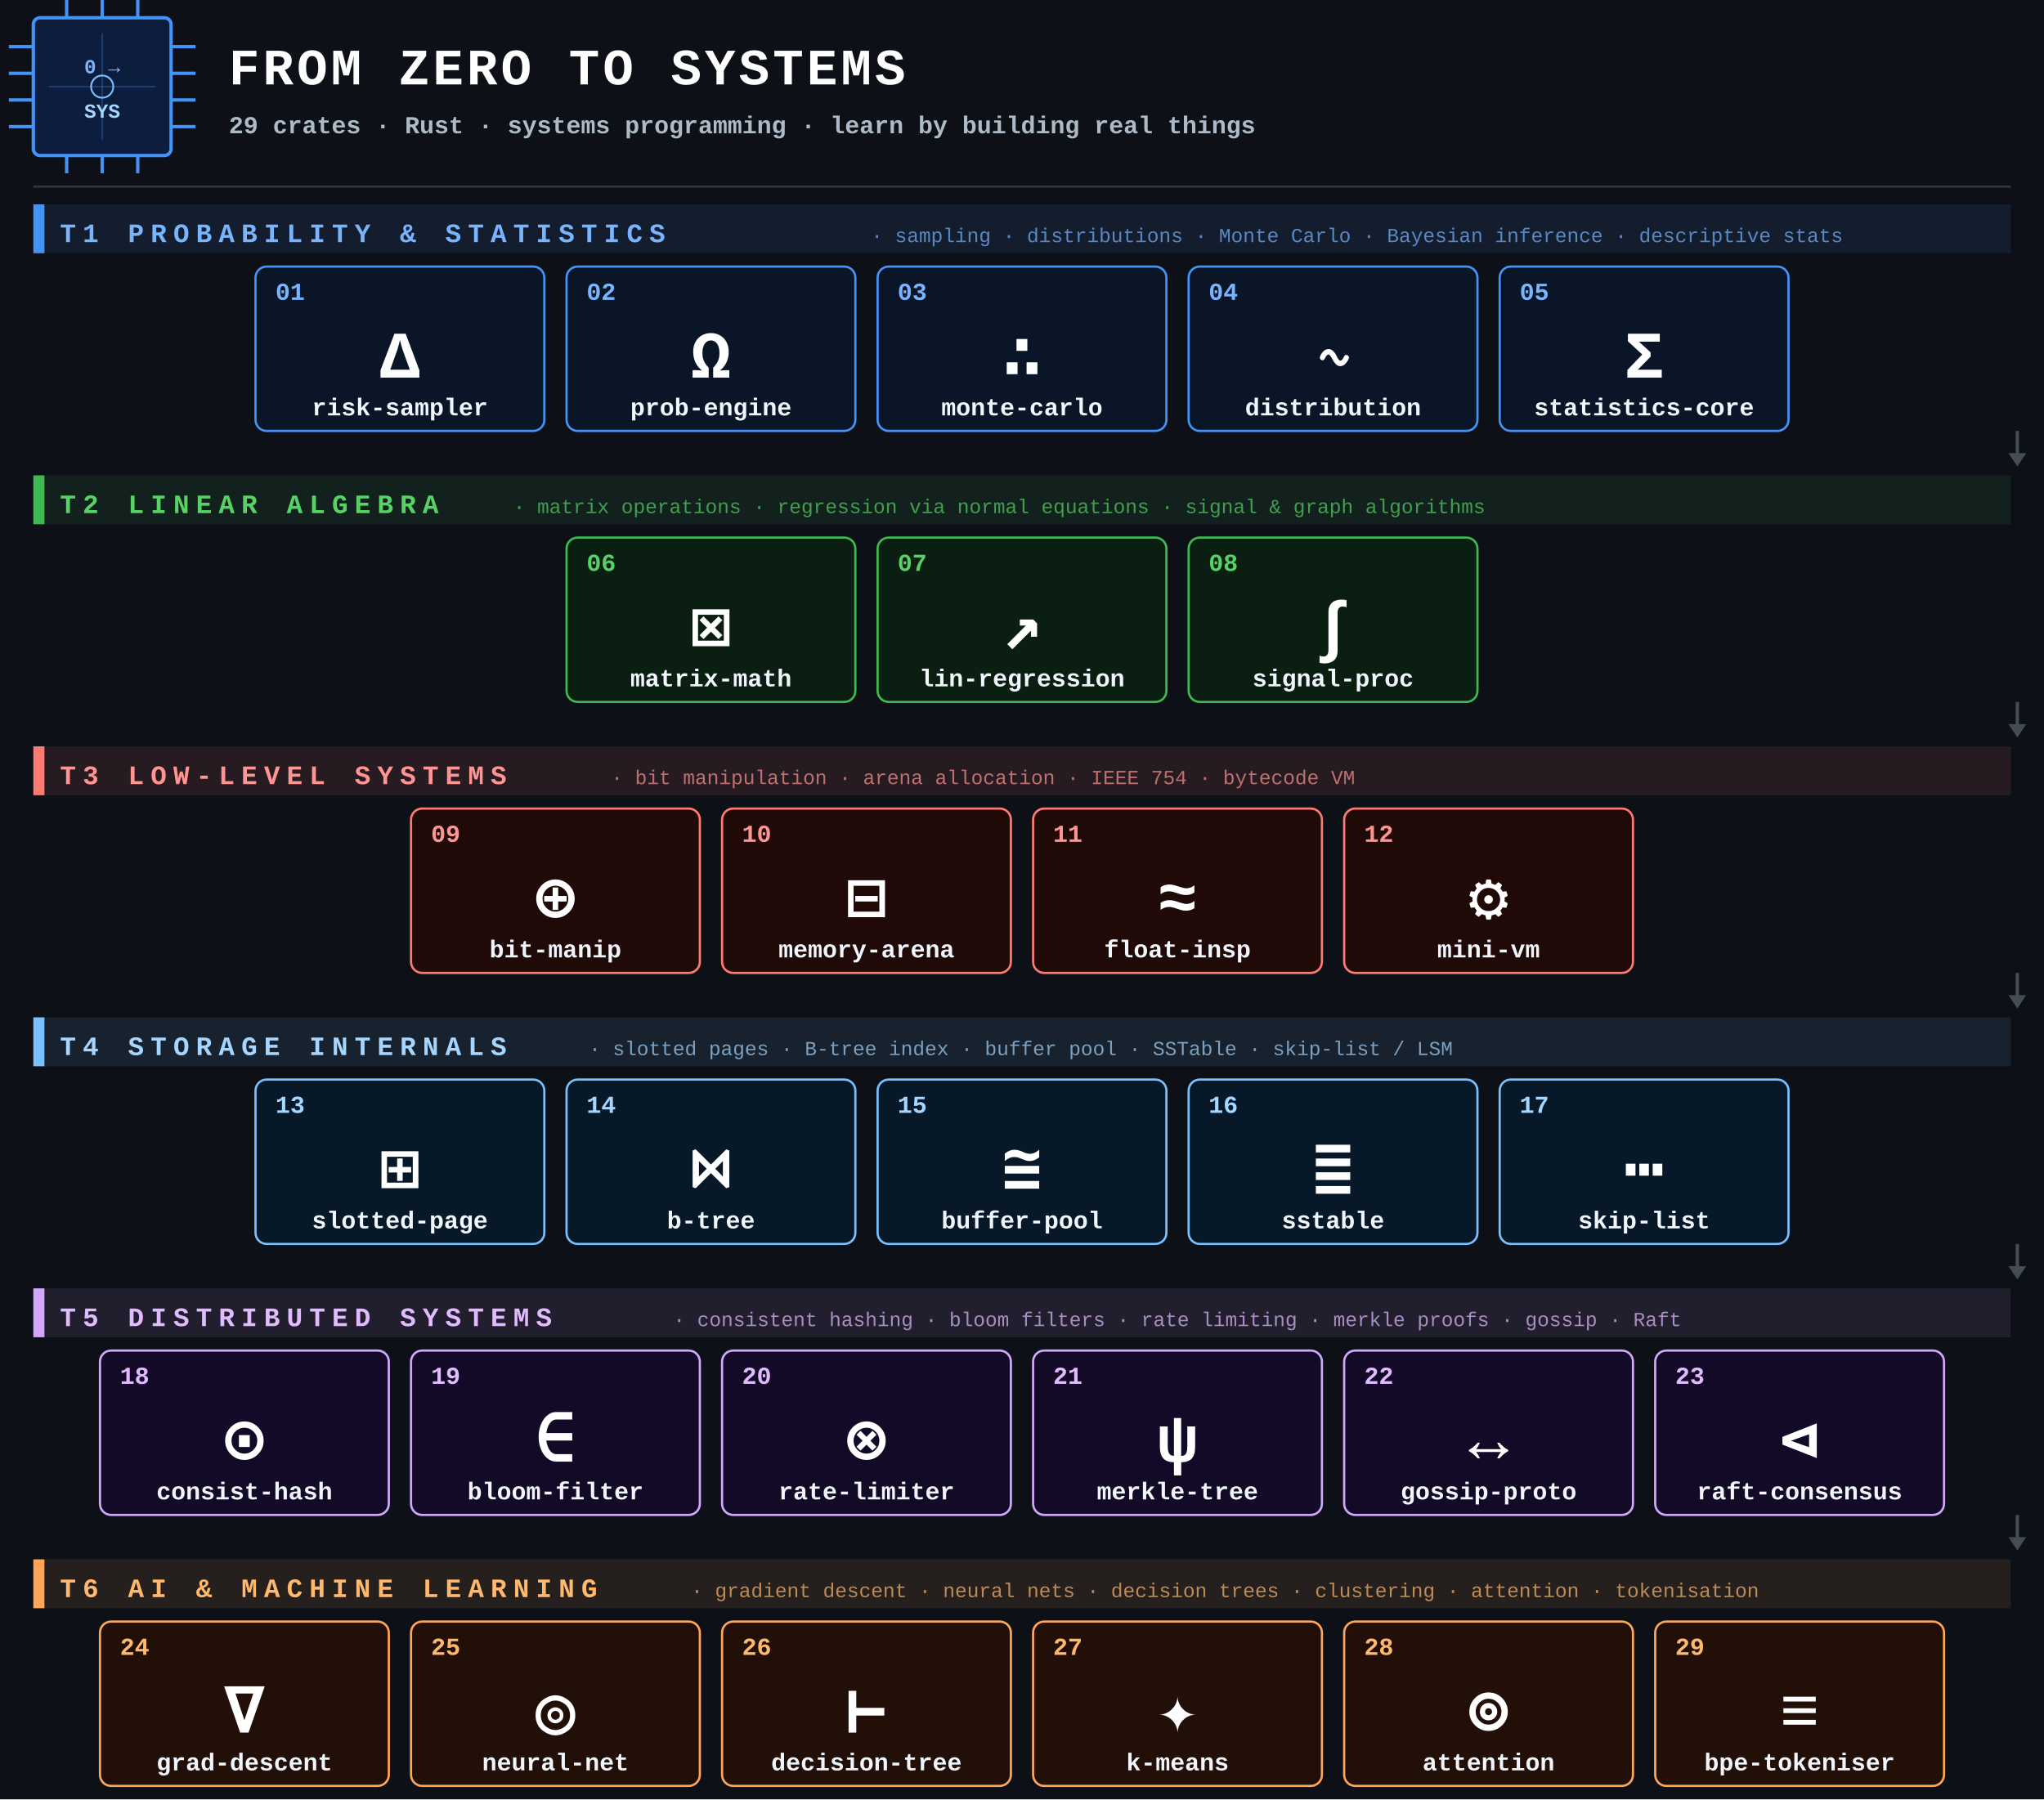
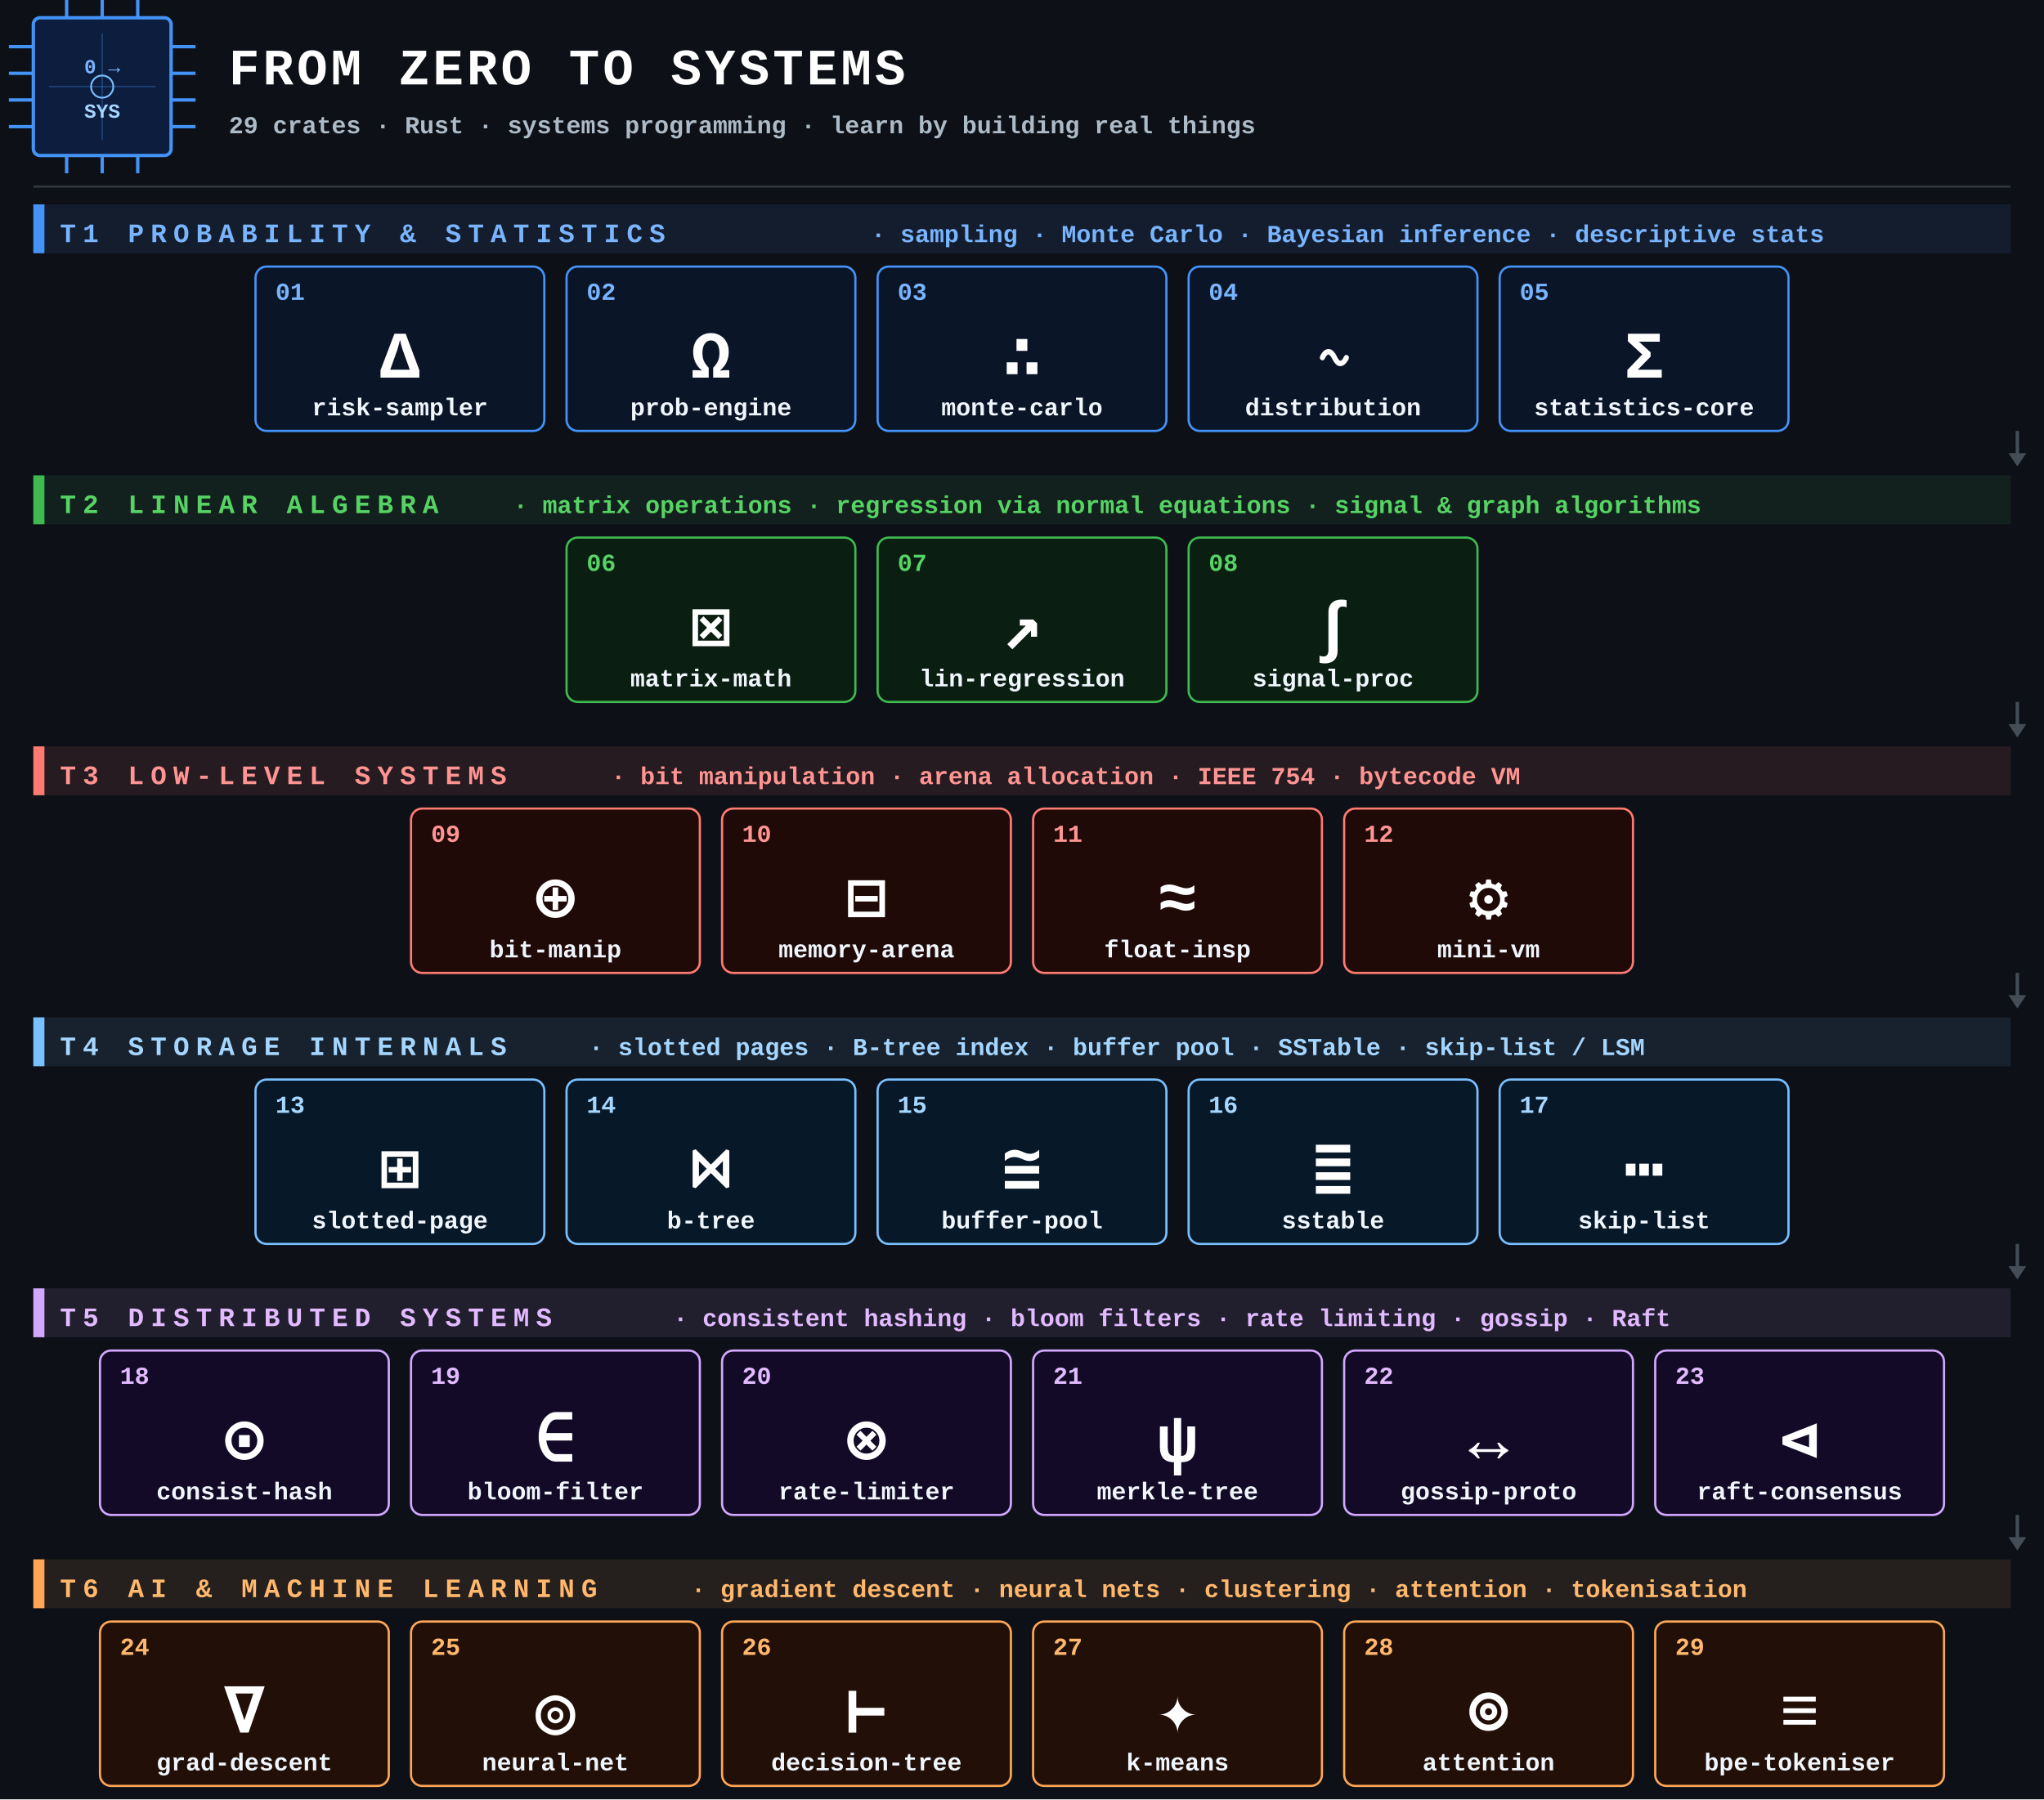
<svg xmlns="http://www.w3.org/2000/svg" width="920" height="810" viewBox="0 0 920 810">
  <rect width="920" height="810" fill="#0d1117" />
  <rect x="15" y="8" width="62" height="62" fill="#0d1d3e" stroke="#4493f8" stroke-width="1.5" rx="3" />
  <line x1="4" y1="21" x2="15" y2="21" stroke="#4493f8" stroke-width="1.5" />
  <line x1="4" y1="33" x2="15" y2="33" stroke="#4493f8" stroke-width="1.5" />
  <line x1="4" y1="45" x2="15" y2="45" stroke="#4493f8" stroke-width="1.5" />
  <line x1="4" y1="57" x2="15" y2="57" stroke="#4493f8" stroke-width="1.5" />
  <line x1="77" y1="21" x2="88" y2="21" stroke="#4493f8" stroke-width="1.5" />
  <line x1="77" y1="33" x2="88" y2="33" stroke="#4493f8" stroke-width="1.5" />
  <line x1="77" y1="45" x2="88" y2="45" stroke="#4493f8" stroke-width="1.5" />
  <line x1="77" y1="57" x2="88" y2="57" stroke="#4493f8" stroke-width="1.5" />
  <line x1="30" y1="0" x2="30" y2="8" stroke="#4493f8" stroke-width="1.5" />
  <line x1="46" y1="0" x2="46" y2="8" stroke="#4493f8" stroke-width="1.5" />
  <line x1="62" y1="0" x2="62" y2="8" stroke="#4493f8" stroke-width="1.5" />
  <line x1="30" y1="70" x2="30" y2="78" stroke="#4493f8" stroke-width="1.5" />
  <line x1="46" y1="70" x2="46" y2="78" stroke="#4493f8" stroke-width="1.5" />
  <line x1="62" y1="70" x2="62" y2="78" stroke="#4493f8" stroke-width="1.5" />
  <line x1="22" y1="39" x2="70" y2="39" stroke="#4493f8" stroke-width="0.5" opacity="0.4" />
  <line x1="46" y1="15" x2="46" y2="63" stroke="#4493f8" stroke-width="0.5" opacity="0.4" />
  <circle cx="46" cy="39" r="5" fill="none" stroke="#79c0ff" stroke-width="0.8" />
  <text x="46" y="33" text-anchor="middle" fill="#79b4ff" font-family="'Courier New',monospace" font-size="9" font-weight="bold">0 →</text>
  <text x="46" y="53" text-anchor="middle" fill="#a5d6ff" font-family="'Courier New',monospace" font-size="9" font-weight="bold">SYS</text>
  <text x="103" y="38" fill="#ffffff" font-family="'Courier New',monospace" font-size="23" font-weight="bold" letter-spacing="1.5">FROM ZERO TO SYSTEMS</text>
  <text x="103" y="60" fill="#adbac7" font-family="'Courier New',monospace" font-size="11" font-weight="bold">29 crates  ·  Rust  ·  systems programming  ·  learn by building real things</text>
  <line x1="15" y1="84" x2="905" y2="84" stroke="#30363d" stroke-width="1" />
  <rect x="15" y="92" width="890" height="22" fill="#4493f8" opacity="0.10" />
  <rect x="15" y="92" width="5" height="22" fill="#4493f8" />
  <text x="27" y="109" fill="#79b4ff" font-family="'Courier New',monospace" font-size="12" font-weight="bold" letter-spacing="3">T1  PROBABILITY &amp; STATISTICS</text>
-   <text x="392" y="109" fill="#79b4ff" font-family="'Courier New',monospace" font-size="9" opacity="0.7">  ·  sampling  ·  distributions  ·  Monte Carlo  ·  Bayesian inference  ·  descriptive stats</text>
+   <text x="392" y="109" fill="#79b4ff" font-family="'Courier New',monospace" font-size="11" font-weight="bold">  ·  sampling  ·  Monte Carlo  ·  Bayesian inference  ·  descriptive stats</text>
  <rect x="115" y="120" width="130" height="74" fill="#0a1628" stroke="#4493f8" stroke-width="1" rx="5" />
  <text x="124" y="135" fill="#79b4ff" font-family="'Courier New',monospace" font-size="11" font-weight="bold">01</text>
  <text x="180" y="170" text-anchor="middle" fill="#ffffff" font-family="'Courier New',monospace" font-size="30" font-weight="bold">Δ</text>
  <text x="180" y="187" text-anchor="middle" fill="#f0f6fc" font-family="'Courier New',monospace" font-size="11" font-weight="bold">risk-sampler</text>
  <rect x="255" y="120" width="130" height="74" fill="#0a1628" stroke="#4493f8" stroke-width="1" rx="5" />
  <text x="264" y="135" fill="#79b4ff" font-family="'Courier New',monospace" font-size="11" font-weight="bold">02</text>
  <text x="320" y="170" text-anchor="middle" fill="#ffffff" font-family="'Courier New',monospace" font-size="30" font-weight="bold">Ω</text>
  <text x="320" y="187" text-anchor="middle" fill="#f0f6fc" font-family="'Courier New',monospace" font-size="11" font-weight="bold">prob-engine</text>
  <rect x="395" y="120" width="130" height="74" fill="#0a1628" stroke="#4493f8" stroke-width="1" rx="5" />
  <text x="404" y="135" fill="#79b4ff" font-family="'Courier New',monospace" font-size="11" font-weight="bold">03</text>
  <text x="460" y="170" text-anchor="middle" fill="#ffffff" font-family="'Courier New',monospace" font-size="30" font-weight="bold">∴</text>
  <text x="460" y="187" text-anchor="middle" fill="#f0f6fc" font-family="'Courier New',monospace" font-size="11" font-weight="bold">monte-carlo</text>
  <rect x="535" y="120" width="130" height="74" fill="#0a1628" stroke="#4493f8" stroke-width="1" rx="5" />
  <text x="544" y="135" fill="#79b4ff" font-family="'Courier New',monospace" font-size="11" font-weight="bold">04</text>
  <text x="600" y="170" text-anchor="middle" fill="#ffffff" font-family="'Courier New',monospace" font-size="30" font-weight="bold">∿</text>
  <text x="600" y="187" text-anchor="middle" fill="#f0f6fc" font-family="'Courier New',monospace" font-size="11" font-weight="bold">distribution</text>
  <rect x="675" y="120" width="130" height="74" fill="#0a1628" stroke="#4493f8" stroke-width="1" rx="5" />
  <text x="684" y="135" fill="#79b4ff" font-family="'Courier New',monospace" font-size="11" font-weight="bold">05</text>
  <text x="740" y="170" text-anchor="middle" fill="#ffffff" font-family="'Courier New',monospace" font-size="30" font-weight="bold">Σ</text>
  <text x="740" y="187" text-anchor="middle" fill="#f0f6fc" font-family="'Courier New',monospace" font-size="11" font-weight="bold">statistics-core</text>
  <line x1="908" y1="194" x2="908" y2="206" stroke="#444d56" stroke-width="1.5" />
  <polygon points="904,204 908,210 912,204" fill="#444d56" />
  <rect x="15" y="214" width="890" height="22" fill="#3fb950" opacity="0.10" />
  <rect x="15" y="214" width="5" height="22" fill="#3fb950" />
  <text x="27" y="231" fill="#56d364" font-family="'Courier New',monospace" font-size="12" font-weight="bold" letter-spacing="3">T2  LINEAR ALGEBRA</text>
-   <text x="231" y="231" fill="#56d364" font-family="'Courier New',monospace" font-size="9" opacity="0.7">  ·  matrix operations  ·  regression via normal equations  ·  signal &amp; graph algorithms</text>
+   <text x="231" y="231" fill="#56d364" font-family="'Courier New',monospace" font-size="11" font-weight="bold">  ·  matrix operations  ·  regression via normal equations  ·  signal &amp; graph algorithms</text>
  <rect x="255" y="242" width="130" height="74" fill="#0a1e12" stroke="#3fb950" stroke-width="1" rx="5" />
  <text x="264" y="257" fill="#56d364" font-family="'Courier New',monospace" font-size="11" font-weight="bold">06</text>
  <text x="320" y="292" text-anchor="middle" fill="#ffffff" font-family="'Courier New',monospace" font-size="30" font-weight="bold">⊠</text>
  <text x="320" y="309" text-anchor="middle" fill="#f0f6fc" font-family="'Courier New',monospace" font-size="11" font-weight="bold">matrix-math</text>
  <rect x="395" y="242" width="130" height="74" fill="#0a1e12" stroke="#3fb950" stroke-width="1" rx="5" />
  <text x="404" y="257" fill="#56d364" font-family="'Courier New',monospace" font-size="11" font-weight="bold">07</text>
  <text x="460" y="292" text-anchor="middle" fill="#ffffff" font-family="'Courier New',monospace" font-size="30" font-weight="bold">↗</text>
  <text x="460" y="309" text-anchor="middle" fill="#f0f6fc" font-family="'Courier New',monospace" font-size="11" font-weight="bold">lin-regression</text>
  <rect x="535" y="242" width="130" height="74" fill="#0a1e12" stroke="#3fb950" stroke-width="1" rx="5" />
  <text x="544" y="257" fill="#56d364" font-family="'Courier New',monospace" font-size="11" font-weight="bold">08</text>
  <text x="600" y="292" text-anchor="middle" fill="#ffffff" font-family="'Courier New',monospace" font-size="30" font-weight="bold">∫</text>
  <text x="600" y="309" text-anchor="middle" fill="#f0f6fc" font-family="'Courier New',monospace" font-size="11" font-weight="bold">signal-proc</text>
  <line x1="908" y1="316" x2="908" y2="328" stroke="#444d56" stroke-width="1.5" />
  <polygon points="904,326 908,332 912,326" fill="#444d56" />
  <rect x="15" y="336" width="890" height="22" fill="#ff7b72" opacity="0.10" />
  <rect x="15" y="336" width="5" height="22" fill="#ff7b72" />
  <text x="27" y="353" fill="#ff9492" font-family="'Courier New',monospace" font-size="12" font-weight="bold" letter-spacing="3">T3  LOW-LEVEL SYSTEMS</text>
-   <text x="275" y="353" fill="#ff9492" font-family="'Courier New',monospace" font-size="9" opacity="0.7">  ·  bit manipulation  ·  arena allocation  ·  IEEE 754  ·  bytecode VM</text>
+   <text x="275" y="353" fill="#ff9492" font-family="'Courier New',monospace" font-size="11" font-weight="bold">  ·  bit manipulation  ·  arena allocation  ·  IEEE 754  ·  bytecode VM</text>
  <rect x="185" y="364" width="130" height="74" fill="#200a08" stroke="#ff7b72" stroke-width="1" rx="5" />
  <text x="194" y="379" fill="#ff9492" font-family="'Courier New',monospace" font-size="11" font-weight="bold">09</text>
  <text x="250" y="414" text-anchor="middle" fill="#ffffff" font-family="'Courier New',monospace" font-size="30" font-weight="bold">⊕</text>
  <text x="250" y="431" text-anchor="middle" fill="#f0f6fc" font-family="'Courier New',monospace" font-size="11" font-weight="bold">bit-manip</text>
  <rect x="325" y="364" width="130" height="74" fill="#200a08" stroke="#ff7b72" stroke-width="1" rx="5" />
  <text x="334" y="379" fill="#ff9492" font-family="'Courier New',monospace" font-size="11" font-weight="bold">10</text>
  <text x="390" y="414" text-anchor="middle" fill="#ffffff" font-family="'Courier New',monospace" font-size="30" font-weight="bold">⊟</text>
  <text x="390" y="431" text-anchor="middle" fill="#f0f6fc" font-family="'Courier New',monospace" font-size="11" font-weight="bold">memory-arena</text>
  <rect x="465" y="364" width="130" height="74" fill="#200a08" stroke="#ff7b72" stroke-width="1" rx="5" />
  <text x="474" y="379" fill="#ff9492" font-family="'Courier New',monospace" font-size="11" font-weight="bold">11</text>
  <text x="530" y="414" text-anchor="middle" fill="#ffffff" font-family="'Courier New',monospace" font-size="30" font-weight="bold">≈</text>
  <text x="530" y="431" text-anchor="middle" fill="#f0f6fc" font-family="'Courier New',monospace" font-size="11" font-weight="bold">float-insp</text>
  <rect x="605" y="364" width="130" height="74" fill="#200a08" stroke="#ff7b72" stroke-width="1" rx="5" />
  <text x="614" y="379" fill="#ff9492" font-family="'Courier New',monospace" font-size="11" font-weight="bold">12</text>
  <text x="670" y="414" text-anchor="middle" fill="#ffffff" font-family="'Courier New',monospace" font-size="30" font-weight="bold">⚙</text>
  <text x="670" y="431" text-anchor="middle" fill="#f0f6fc" font-family="'Courier New',monospace" font-size="11" font-weight="bold">mini-vm</text>
  <line x1="908" y1="438" x2="908" y2="450" stroke="#444d56" stroke-width="1.5" />
  <polygon points="904,448 908,454 912,448" fill="#444d56" />
  <rect x="15" y="458" width="890" height="22" fill="#79c0ff" opacity="0.10" />
  <rect x="15" y="458" width="5" height="22" fill="#79c0ff" />
  <text x="27" y="475" fill="#a5d6ff" font-family="'Courier New',monospace" font-size="12" font-weight="bold" letter-spacing="3">T4  STORAGE INTERNALS</text>
-   <text x="265" y="475" fill="#a5d6ff" font-family="'Courier New',monospace" font-size="9" opacity="0.7">  ·  slotted pages  ·  B-tree index  ·  buffer pool  ·  SSTable  ·  skip-list / LSM</text>
+   <text x="265" y="475" fill="#a5d6ff" font-family="'Courier New',monospace" font-size="11" font-weight="bold">  ·  slotted pages  ·  B-tree index  ·  buffer pool  ·  SSTable  ·  skip-list / LSM</text>
  <rect x="115" y="486" width="130" height="74" fill="#071828" stroke="#79c0ff" stroke-width="1" rx="5" />
  <text x="124" y="501" fill="#a5d6ff" font-family="'Courier New',monospace" font-size="11" font-weight="bold">13</text>
  <text x="180" y="536" text-anchor="middle" fill="#ffffff" font-family="'Courier New',monospace" font-size="30" font-weight="bold">⊞</text>
  <text x="180" y="553" text-anchor="middle" fill="#f0f6fc" font-family="'Courier New',monospace" font-size="11" font-weight="bold">slotted-page</text>
  <rect x="255" y="486" width="130" height="74" fill="#071828" stroke="#79c0ff" stroke-width="1" rx="5" />
  <text x="264" y="501" fill="#a5d6ff" font-family="'Courier New',monospace" font-size="11" font-weight="bold">14</text>
  <text x="320" y="536" text-anchor="middle" fill="#ffffff" font-family="'Courier New',monospace" font-size="30" font-weight="bold">⋈</text>
  <text x="320" y="553" text-anchor="middle" fill="#f0f6fc" font-family="'Courier New',monospace" font-size="11" font-weight="bold">b-tree</text>
  <rect x="395" y="486" width="130" height="74" fill="#071828" stroke="#79c0ff" stroke-width="1" rx="5" />
  <text x="404" y="501" fill="#a5d6ff" font-family="'Courier New',monospace" font-size="11" font-weight="bold">15</text>
  <text x="460" y="536" text-anchor="middle" fill="#ffffff" font-family="'Courier New',monospace" font-size="30" font-weight="bold">≅</text>
  <text x="460" y="553" text-anchor="middle" fill="#f0f6fc" font-family="'Courier New',monospace" font-size="11" font-weight="bold">buffer-pool</text>
  <rect x="535" y="486" width="130" height="74" fill="#071828" stroke="#79c0ff" stroke-width="1" rx="5" />
  <text x="544" y="501" fill="#a5d6ff" font-family="'Courier New',monospace" font-size="11" font-weight="bold">16</text>
  <text x="600" y="536" text-anchor="middle" fill="#ffffff" font-family="'Courier New',monospace" font-size="30" font-weight="bold">≣</text>
  <text x="600" y="553" text-anchor="middle" fill="#f0f6fc" font-family="'Courier New',monospace" font-size="11" font-weight="bold">sstable</text>
  <rect x="675" y="486" width="130" height="74" fill="#071828" stroke="#79c0ff" stroke-width="1" rx="5" />
  <text x="684" y="501" fill="#a5d6ff" font-family="'Courier New',monospace" font-size="11" font-weight="bold">17</text>
  <text x="740" y="536" text-anchor="middle" fill="#ffffff" font-family="'Courier New',monospace" font-size="30" font-weight="bold">⋯</text>
  <text x="740" y="553" text-anchor="middle" fill="#f0f6fc" font-family="'Courier New',monospace" font-size="11" font-weight="bold">skip-list</text>
  <line x1="908" y1="560" x2="908" y2="572" stroke="#444d56" stroke-width="1.5" />
  <polygon points="904,570 908,576 912,570" fill="#444d56" />
  <rect x="15" y="580" width="890" height="22" fill="#d2a8ff" opacity="0.10" />
  <rect x="15" y="580" width="5" height="22" fill="#d2a8ff" />
  <text x="27" y="597" fill="#e2baff" font-family="'Courier New',monospace" font-size="12" font-weight="bold" letter-spacing="3">T5  DISTRIBUTED SYSTEMS</text>
-   <text x="303" y="597" fill="#e2baff" font-family="'Courier New',monospace" font-size="9" opacity="0.7">  ·  consistent hashing  ·  bloom filters  ·  rate limiting  ·  merkle proofs  ·  gossip  ·  Raft</text>
+   <text x="303" y="597" fill="#e2baff" font-family="'Courier New',monospace" font-size="11" font-weight="bold">  ·  consistent hashing  ·  bloom filters  ·  rate limiting  ·  gossip  ·  Raft</text>
  <rect x="45" y="608" width="130" height="74" fill="#130a28" stroke="#d2a8ff" stroke-width="1" rx="5" />
  <text x="54" y="623" fill="#e2baff" font-family="'Courier New',monospace" font-size="11" font-weight="bold">18</text>
  <text x="110" y="658" text-anchor="middle" fill="#ffffff" font-family="'Courier New',monospace" font-size="30" font-weight="bold">⊙</text>
  <text x="110" y="675" text-anchor="middle" fill="#f0f6fc" font-family="'Courier New',monospace" font-size="11" font-weight="bold">consist-hash</text>
  <rect x="185" y="608" width="130" height="74" fill="#130a28" stroke="#d2a8ff" stroke-width="1" rx="5" />
  <text x="194" y="623" fill="#e2baff" font-family="'Courier New',monospace" font-size="11" font-weight="bold">19</text>
  <text x="250" y="658" text-anchor="middle" fill="#ffffff" font-family="'Courier New',monospace" font-size="30" font-weight="bold">∈</text>
  <text x="250" y="675" text-anchor="middle" fill="#f0f6fc" font-family="'Courier New',monospace" font-size="11" font-weight="bold">bloom-filter</text>
  <rect x="325" y="608" width="130" height="74" fill="#130a28" stroke="#d2a8ff" stroke-width="1" rx="5" />
  <text x="334" y="623" fill="#e2baff" font-family="'Courier New',monospace" font-size="11" font-weight="bold">20</text>
  <text x="390" y="658" text-anchor="middle" fill="#ffffff" font-family="'Courier New',monospace" font-size="30" font-weight="bold">⊗</text>
  <text x="390" y="675" text-anchor="middle" fill="#f0f6fc" font-family="'Courier New',monospace" font-size="11" font-weight="bold">rate-limiter</text>
  <rect x="465" y="608" width="130" height="74" fill="#130a28" stroke="#d2a8ff" stroke-width="1" rx="5" />
  <text x="474" y="623" fill="#e2baff" font-family="'Courier New',monospace" font-size="11" font-weight="bold">21</text>
  <text x="530" y="658" text-anchor="middle" fill="#ffffff" font-family="'Courier New',monospace" font-size="30" font-weight="bold">ψ</text>
  <text x="530" y="675" text-anchor="middle" fill="#f0f6fc" font-family="'Courier New',monospace" font-size="11" font-weight="bold">merkle-tree</text>
  <rect x="605" y="608" width="130" height="74" fill="#130a28" stroke="#d2a8ff" stroke-width="1" rx="5" />
  <text x="614" y="623" fill="#e2baff" font-family="'Courier New',monospace" font-size="11" font-weight="bold">22</text>
  <text x="670" y="658" text-anchor="middle" fill="#ffffff" font-family="'Courier New',monospace" font-size="30" font-weight="bold">↔</text>
  <text x="670" y="675" text-anchor="middle" fill="#f0f6fc" font-family="'Courier New',monospace" font-size="11" font-weight="bold">gossip-proto</text>
  <rect x="745" y="608" width="130" height="74" fill="#130a28" stroke="#d2a8ff" stroke-width="1" rx="5" />
  <text x="754" y="623" fill="#e2baff" font-family="'Courier New',monospace" font-size="11" font-weight="bold">23</text>
  <text x="810" y="658" text-anchor="middle" fill="#ffffff" font-family="'Courier New',monospace" font-size="30" font-weight="bold">⊲</text>
  <text x="810" y="675" text-anchor="middle" fill="#f0f6fc" font-family="'Courier New',monospace" font-size="11" font-weight="bold">raft-consensus</text>
  <line x1="908" y1="682" x2="908" y2="694" stroke="#444d56" stroke-width="1.5" />
  <polygon points="904,692 908,698 912,692" fill="#444d56" />
  <rect x="15" y="702" width="890" height="22" fill="#ffa657" opacity="0.10" />
  <rect x="15" y="702" width="5" height="22" fill="#ffa657" />
  <text x="27" y="719" fill="#ffb86c" font-family="'Courier New',monospace" font-size="12" font-weight="bold" letter-spacing="3">T6  AI &amp; MACHINE LEARNING</text>
-   <text x="311" y="719" fill="#ffb86c" font-family="'Courier New',monospace" font-size="9" opacity="0.7">  ·  gradient descent  ·  neural nets  ·  decision trees  ·  clustering  ·  attention  ·  tokenisation</text>
+   <text x="311" y="719" fill="#ffb86c" font-family="'Courier New',monospace" font-size="11" font-weight="bold">  ·  gradient descent  ·  neural nets  ·  clustering  ·  attention  ·  tokenisation</text>
  <rect x="45" y="730" width="130" height="74" fill="#221008" stroke="#ffa657" stroke-width="1" rx="5" />
  <text x="54" y="745" fill="#ffb86c" font-family="'Courier New',monospace" font-size="11" font-weight="bold">24</text>
  <text x="110" y="780" text-anchor="middle" fill="#ffffff" font-family="'Courier New',monospace" font-size="30" font-weight="bold">∇</text>
  <text x="110" y="797" text-anchor="middle" fill="#f0f6fc" font-family="'Courier New',monospace" font-size="11" font-weight="bold">grad-descent</text>
  <rect x="185" y="730" width="130" height="74" fill="#221008" stroke="#ffa657" stroke-width="1" rx="5" />
  <text x="194" y="745" fill="#ffb86c" font-family="'Courier New',monospace" font-size="11" font-weight="bold">25</text>
  <text x="250" y="780" text-anchor="middle" fill="#ffffff" font-family="'Courier New',monospace" font-size="30" font-weight="bold">◎</text>
  <text x="250" y="797" text-anchor="middle" fill="#f0f6fc" font-family="'Courier New',monospace" font-size="11" font-weight="bold">neural-net</text>
  <rect x="325" y="730" width="130" height="74" fill="#221008" stroke="#ffa657" stroke-width="1" rx="5" />
  <text x="334" y="745" fill="#ffb86c" font-family="'Courier New',monospace" font-size="11" font-weight="bold">26</text>
  <text x="390" y="780" text-anchor="middle" fill="#ffffff" font-family="'Courier New',monospace" font-size="30" font-weight="bold">⊢</text>
  <text x="390" y="797" text-anchor="middle" fill="#f0f6fc" font-family="'Courier New',monospace" font-size="11" font-weight="bold">decision-tree</text>
  <rect x="465" y="730" width="130" height="74" fill="#221008" stroke="#ffa657" stroke-width="1" rx="5" />
  <text x="474" y="745" fill="#ffb86c" font-family="'Courier New',monospace" font-size="11" font-weight="bold">27</text>
  <text x="530" y="780" text-anchor="middle" fill="#ffffff" font-family="'Courier New',monospace" font-size="30" font-weight="bold">✦</text>
  <text x="530" y="797" text-anchor="middle" fill="#f0f6fc" font-family="'Courier New',monospace" font-size="11" font-weight="bold">k-means</text>
  <rect x="605" y="730" width="130" height="74" fill="#221008" stroke="#ffa657" stroke-width="1" rx="5" />
  <text x="614" y="745" fill="#ffb86c" font-family="'Courier New',monospace" font-size="11" font-weight="bold">28</text>
  <text x="670" y="780" text-anchor="middle" fill="#ffffff" font-family="'Courier New',monospace" font-size="30" font-weight="bold">⊚</text>
  <text x="670" y="797" text-anchor="middle" fill="#f0f6fc" font-family="'Courier New',monospace" font-size="11" font-weight="bold">attention</text>
  <rect x="745" y="730" width="130" height="74" fill="#221008" stroke="#ffa657" stroke-width="1" rx="5" />
  <text x="754" y="745" fill="#ffb86c" font-family="'Courier New',monospace" font-size="11" font-weight="bold">29</text>
  <text x="810" y="780" text-anchor="middle" fill="#ffffff" font-family="'Courier New',monospace" font-size="30" font-weight="bold">≡</text>
  <text x="810" y="797" text-anchor="middle" fill="#f0f6fc" font-family="'Courier New',monospace" font-size="11" font-weight="bold">bpe-tokeniser</text>
</svg>
